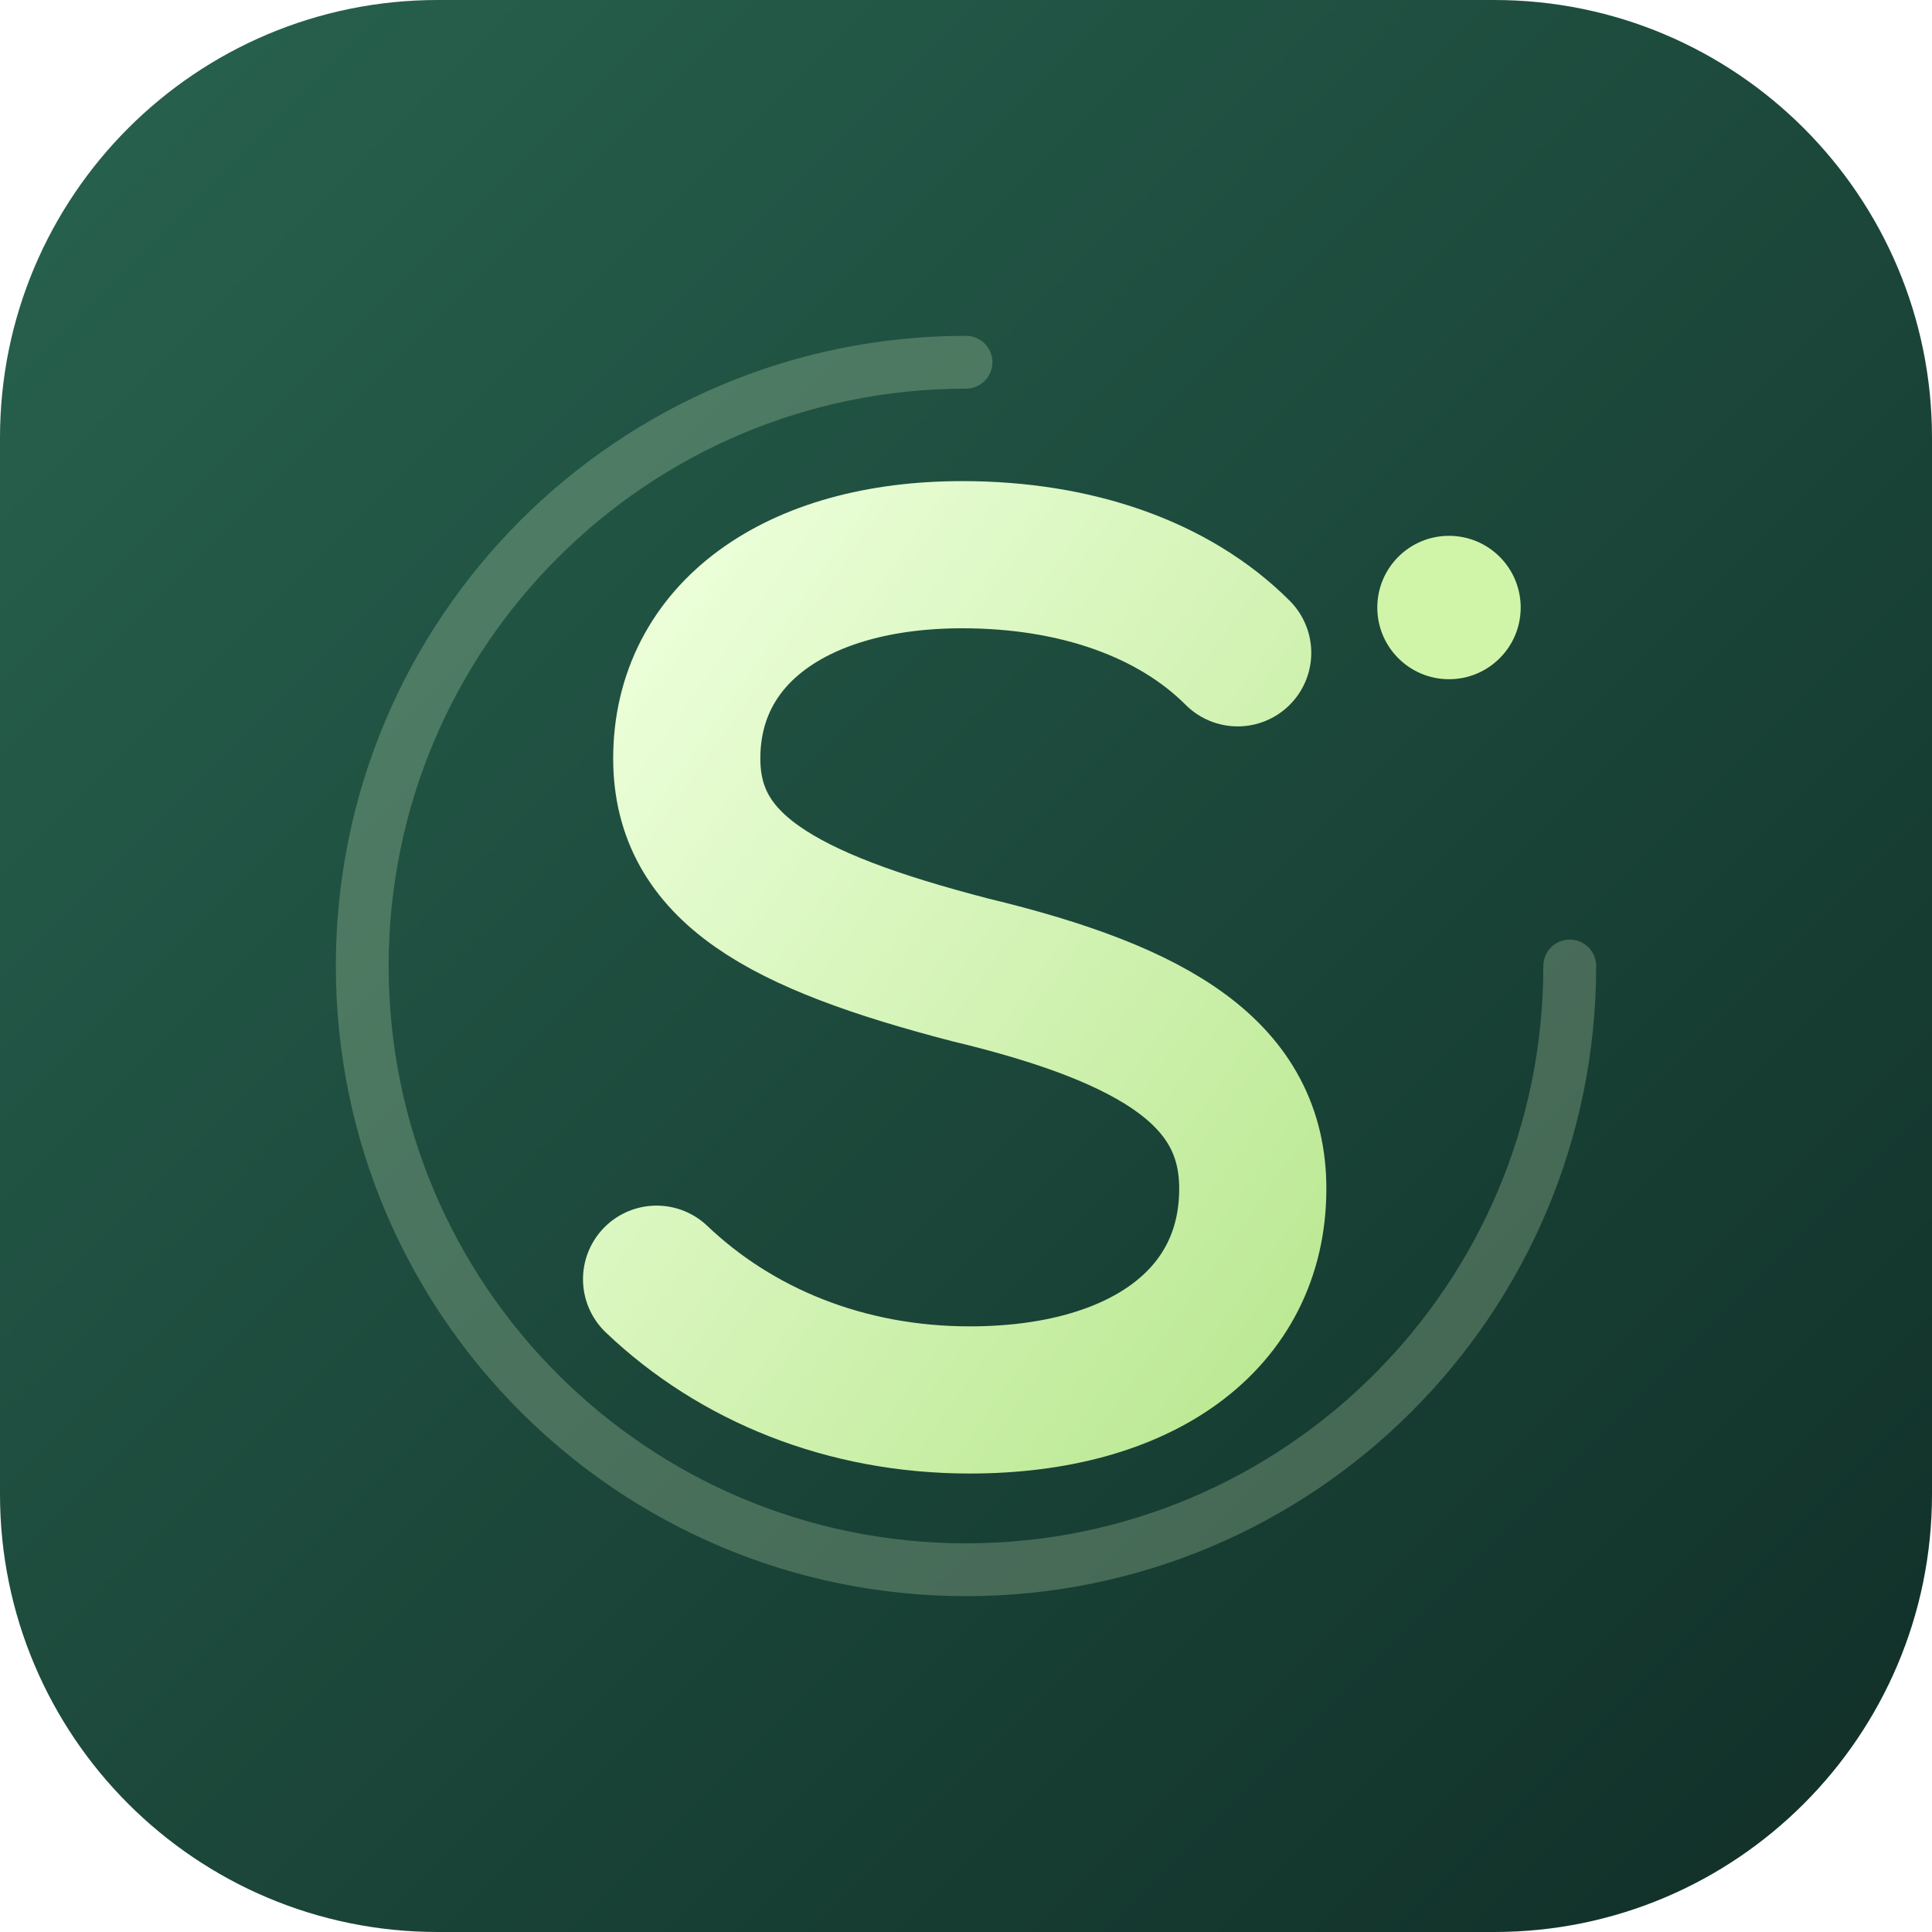
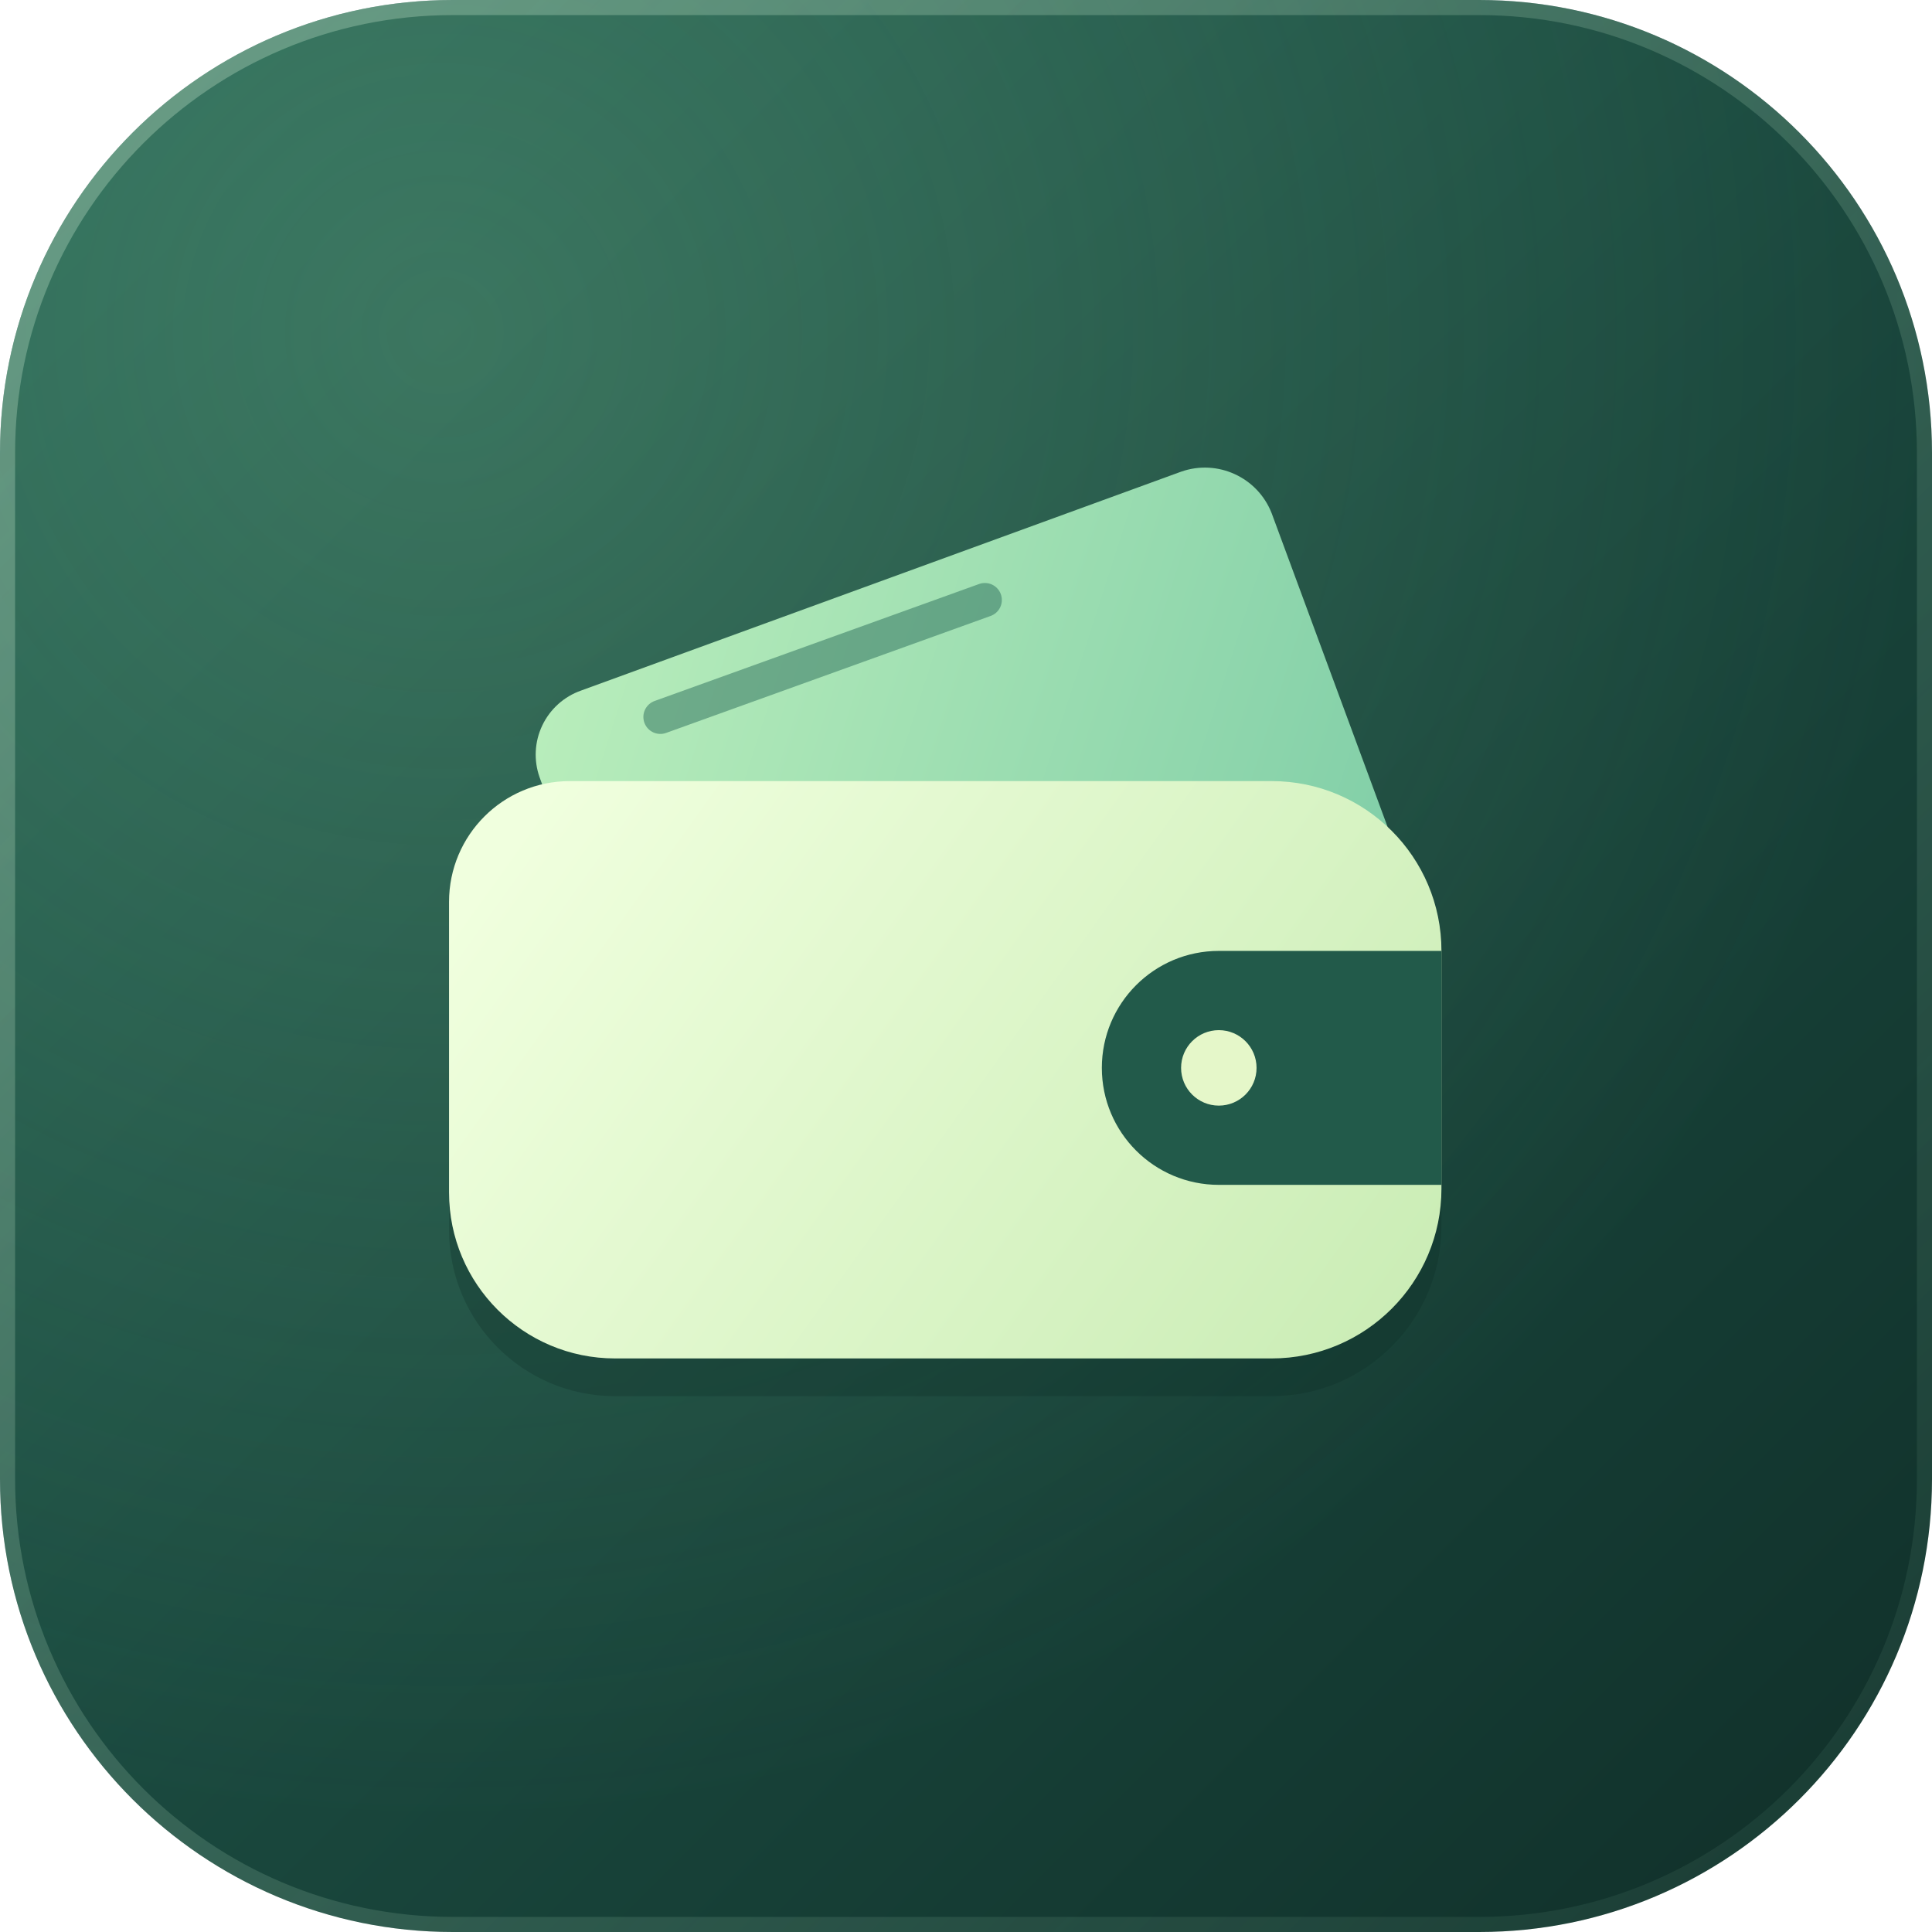
<svg xmlns="http://www.w3.org/2000/svg" viewBox="0 0 512 512">
  <defs>
-     <linearGradient id="field" x1="0" x2="1" y1="0" y2="1" gradientUnits="objectBoundingBox">
-       <stop stop-color="#28634f" />
-       <stop offset="1" stop-color="#102e27" />
+     <linearGradient id="tile" x1="0" y1="0" x2="512" y2="512" gradientUnits="userSpaceOnUse">
+       <stop stop-color="#246253" />
+       <stop offset="1" stop-color="#102f29" />
    </linearGradient>
-     <linearGradient id="mark" x1="0" x2="1" y1="0" y2="1" gradientUnits="objectBoundingBox">
-       <stop stop-color="#edffdb" />
-       <stop offset="1" stop-color="#bce994" />
+     <radialGradient id="light" cx="117" cy="88" r="396" gradientUnits="userSpaceOnUse">
+       <stop stop-color="#98dca7" stop-opacity=".23" />
+       <stop offset="1" stop-color="#98dca7" stop-opacity="0" />
+     </radialGradient>
+     <linearGradient id="edge" x2="1" y2="1">
+       <stop stop-color="#dbf6dc" stop-opacity=".32" />
+       <stop offset="1" stop-color="#84bd9d" stop-opacity=".07" />
+     </linearGradient>
+     <linearGradient id="bill" x1="153" y1="160" x2="368" y2="229" gradientUnits="userSpaceOnUse">
+       <stop stop-color="#b8edbb" />
+       <stop offset="1" stop-color="#82cfa8" />
+     </linearGradient>
+     <linearGradient id="pocket" x1="147" y1="206" x2="373" y2="368" gradientUnits="userSpaceOnUse">
+       <stop stop-color="#f0ffde" />
+       <stop offset="1" stop-color="#c9ecb4" />
    </linearGradient>
  </defs>
-   <rect width="512" height="512" rx="116" fill="url(#field)" />
-   <path d="M256 96a160 160 0 1 0 160 160" fill="none" stroke="#e4ffcf" stroke-opacity=".23" stroke-width="14" stroke-linecap="round" />
-   <path d="M328 173c-17-17-43-26-73-26-44 0-73 21-73 54 0 29 25 43 75 56 50 12 75 28 75 58 0 35-30 56-75 56-33 0-62-12-83-32" fill="none" stroke="url(#mark)" stroke-width="39" stroke-linecap="round" stroke-linejoin="round" />
-   <circle cx="384" cy="161" r="19" fill="#d1f5a8" />
+   <rect width="512" height="512" rx="120" fill="url(#tile)" />
+   <rect width="512" height="512" rx="120" fill="url(#light)" />
+   <rect x="2" y="2" width="508" height="508" rx="118" fill="none" stroke="url(#edge)" stroke-width="4" />
+   <path d="m151 228-8-22a18 18 0 0 1 11-23l159-58a19 19 0 0 1 24 11l34 92Z" fill="url(#bill)" />
+   <path d="m175 190 86-31" fill="none" stroke="#256656" stroke-opacity=".48" stroke-linecap="round" stroke-width="9" />
+   <path d="M163 217h174a45 45 0 0 1 45 45v63a45 45 0 0 1-45 45H163a44 44 0 0 1-44-44v-77a32 32 0 0 1 32-32Z" fill="#0b2c25" opacity=".28" />
+   <path d="M151 207h186a45 45 0 0 1 45 45v63a45 45 0 0 1-45 45H163a44 44 0 0 1-44-44v-77a32 32 0 0 1 32-32Z" fill="url(#pocket)" />
+   <path d="M382 252h-59a31 31 0 0 0 0 62h59Z" fill="#225a4a" />
+   <circle cx="323" cy="283" r="10" fill="#e5f7c9" />
</svg>
